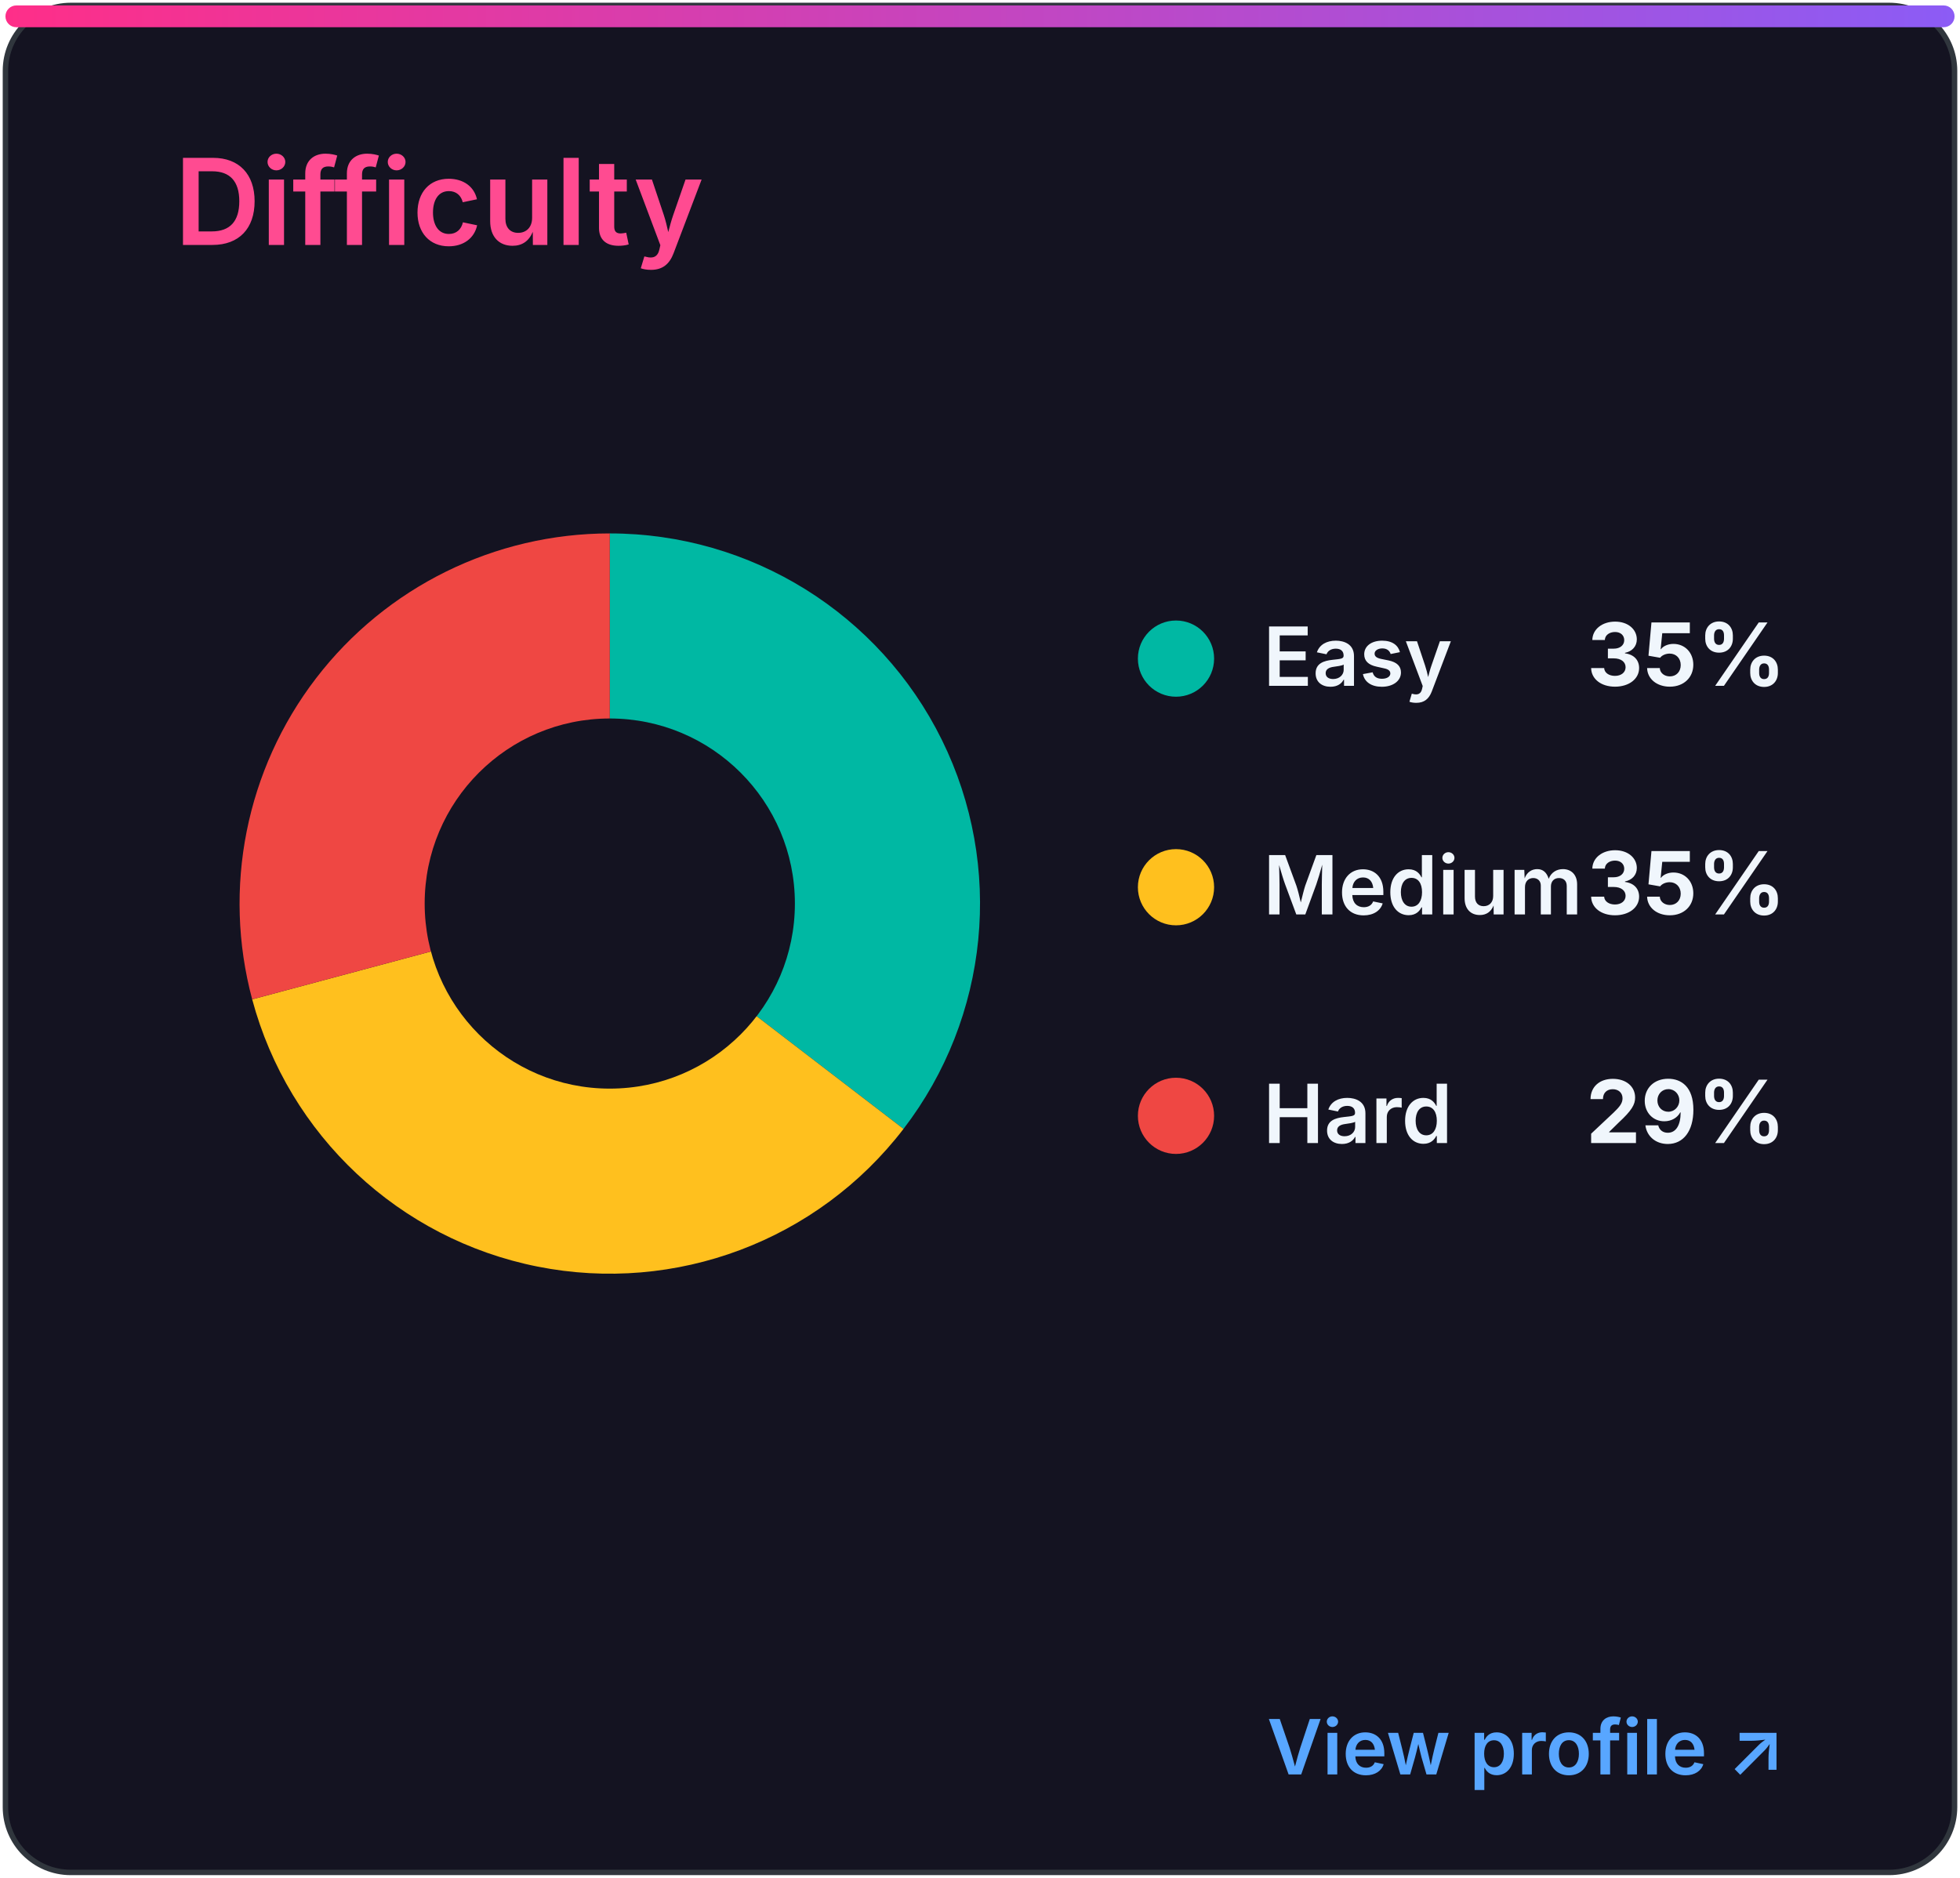
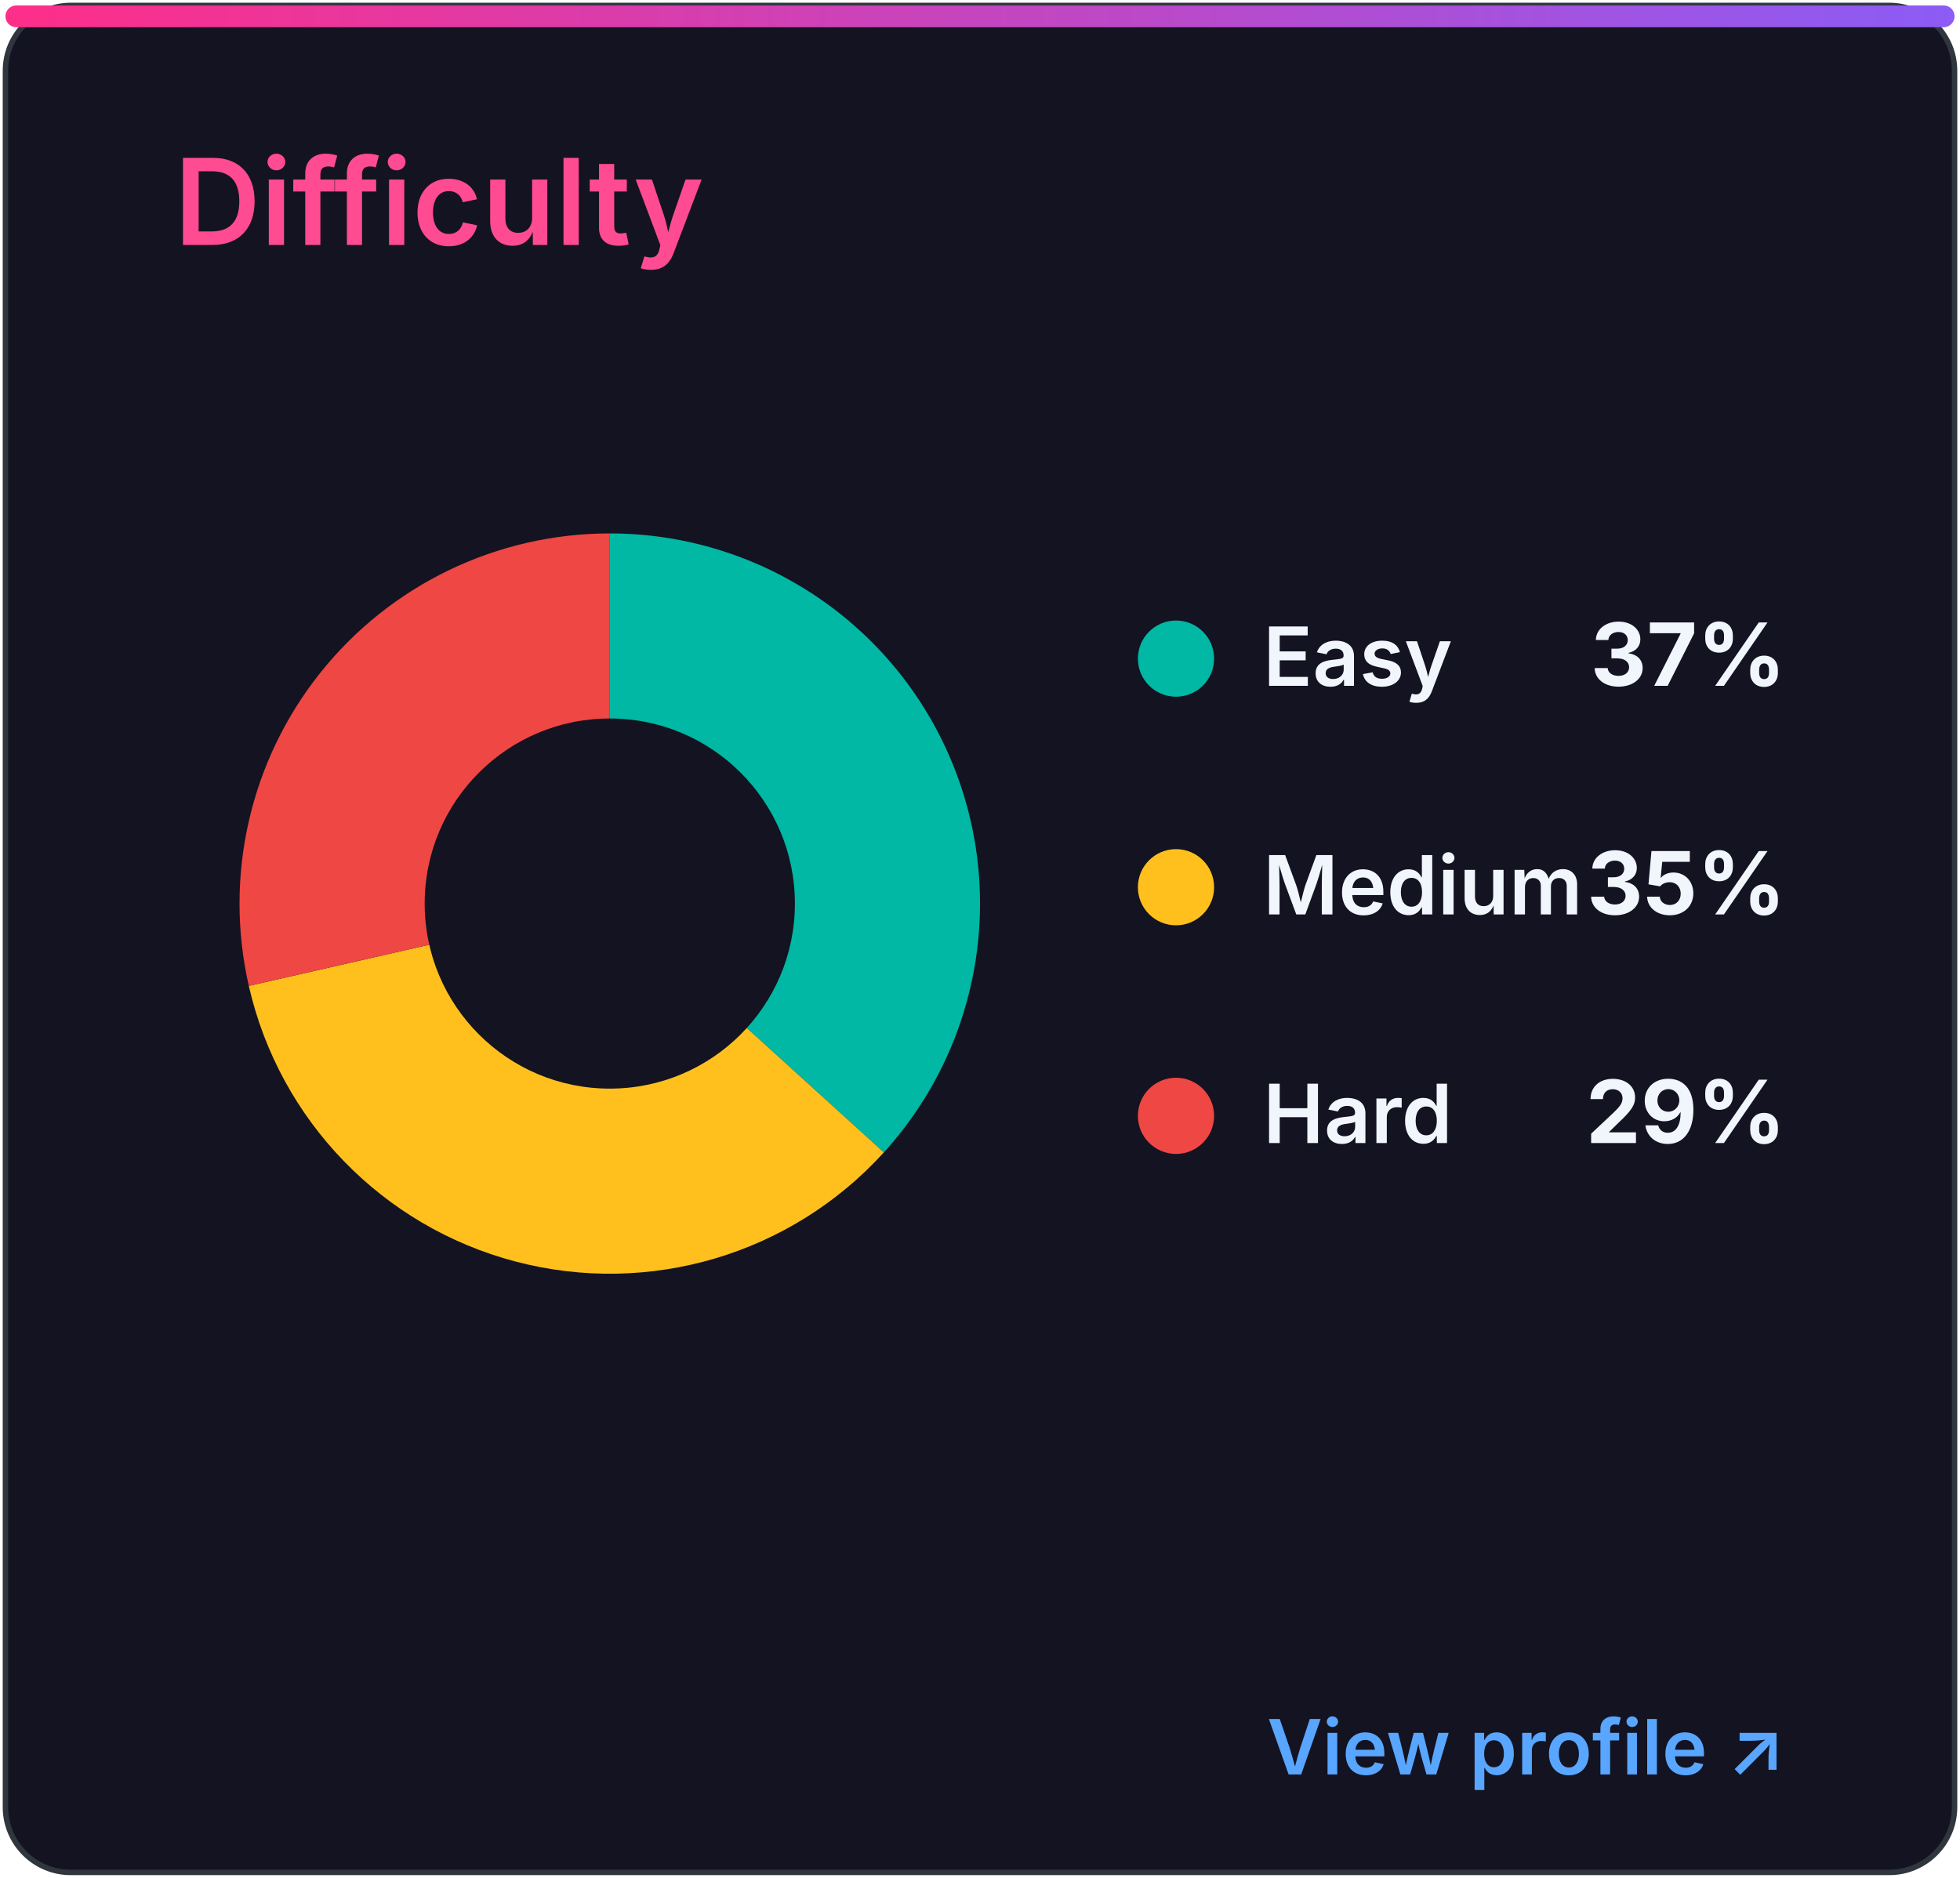
<svg xmlns="http://www.w3.org/2000/svg" width="360" height="345" viewBox="0 0 360 345" role="img" aria-labelledby="title desc">
  <defs>
    <linearGradient id="accent" x1="0" x2="1">
      <stop stop-color="#ff2e88" />
      <stop offset="1" stop-color="#8b5cf6" />
    </linearGradient>
    <clipPath id="bar">
      <rect x="32" y="82" width="296" height="8" rx="4" />
    </clipPath>
    <style>
.heading{font:600 22px -apple-system,BlinkMacSystemFont,'Segoe UI',sans-serif;fill:#ff4b91}
.eyebrow{font:600 10px -apple-system,BlinkMacSystemFont,'Segoe UI',sans-serif;letter-spacing:1.2px;fill:#8b949e}
.total{font:700 52px -apple-system,BlinkMacSystemFont,'Segoe UI',sans-serif;fill:#f0f6fc}
.metric{font:600 15px -apple-system,BlinkMacSystemFont,'Segoe UI',sans-serif;fill:#f0f6fc}
.count{font:700 16px -apple-system,BlinkMacSystemFont,'Segoe UI',sans-serif;fill:#f0f6fc}
.muted{font:500 13px -apple-system,BlinkMacSystemFont,'Segoe UI',sans-serif;fill:#8b949e}
.language{font:700 31px -apple-system,BlinkMacSystemFont,'Segoe UI',sans-serif;fill:#f0f6fc}
.link{font:600 14px -apple-system,BlinkMacSystemFont,'Segoe UI',sans-serif;fill:#58a6ff}
</style>
  </defs>
  <rect x="1" y="1" width="358" height="343" rx="12" fill="#141321" stroke="#30363d" />
  <rect x="1" y="1" width="358" height="4" rx="2" fill="url(#accent)" />
  <text x="32" y="45" class="heading">Difficulty</text>
-   <path d="M 112 166 L 112.00 98.00 A 68 68 0 0 1 165.95 207.40 Z" fill="#00b8a3" />
-   <path d="M 112 166 L 165.95 207.40 A 68 68 0 0 1 46.32 183.60 Z" fill="#ffc01e" />
-   <path d="M 112 166 L 46.32 183.60 A 68 68 0 0 1 112.00 98.00 Z" fill="#ef4743" />
+   <path d="M 112 166 L 112.00 98.00 A 68 68 0 0 1 162.34 211.72 Z" fill="#00b8a3" />
+   <path d="M 112 166 L 162.34 211.72 A 68 68 0 0 1 45.70 181.13 Z" fill="#ffc01e" />
+   <path d="M 112 166 L 45.70 181.13 A 68 68 0 0 1 112.00 98.00 Z" fill="#ef4743" />
  <circle cx="112" cy="166" r="34" fill="#141321" />
  <circle cx="216" cy="121" r="7" fill="#00b8a3" />
  <text x="232" y="126" class="metric">Easy</text>
-   <text x="328" y="126" class="count" text-anchor="end">35%</text>
+   <text x="328" y="126" class="count" text-anchor="end">37%</text>
  <circle cx="216" cy="163" r="7" fill="#ffc01e" />
  <text x="232" y="168" class="metric">Medium</text>
  <text x="328" y="168" class="count" text-anchor="end">35%</text>
  <circle cx="216" cy="205" r="7" fill="#ef4743" />
  <text x="232" y="210" class="metric">Hard</text>
  <text x="328" y="210" class="count" text-anchor="end">29%</text>
  <text x="328" y="326" class="link" text-anchor="end">View profile ↗</text>
</svg>
